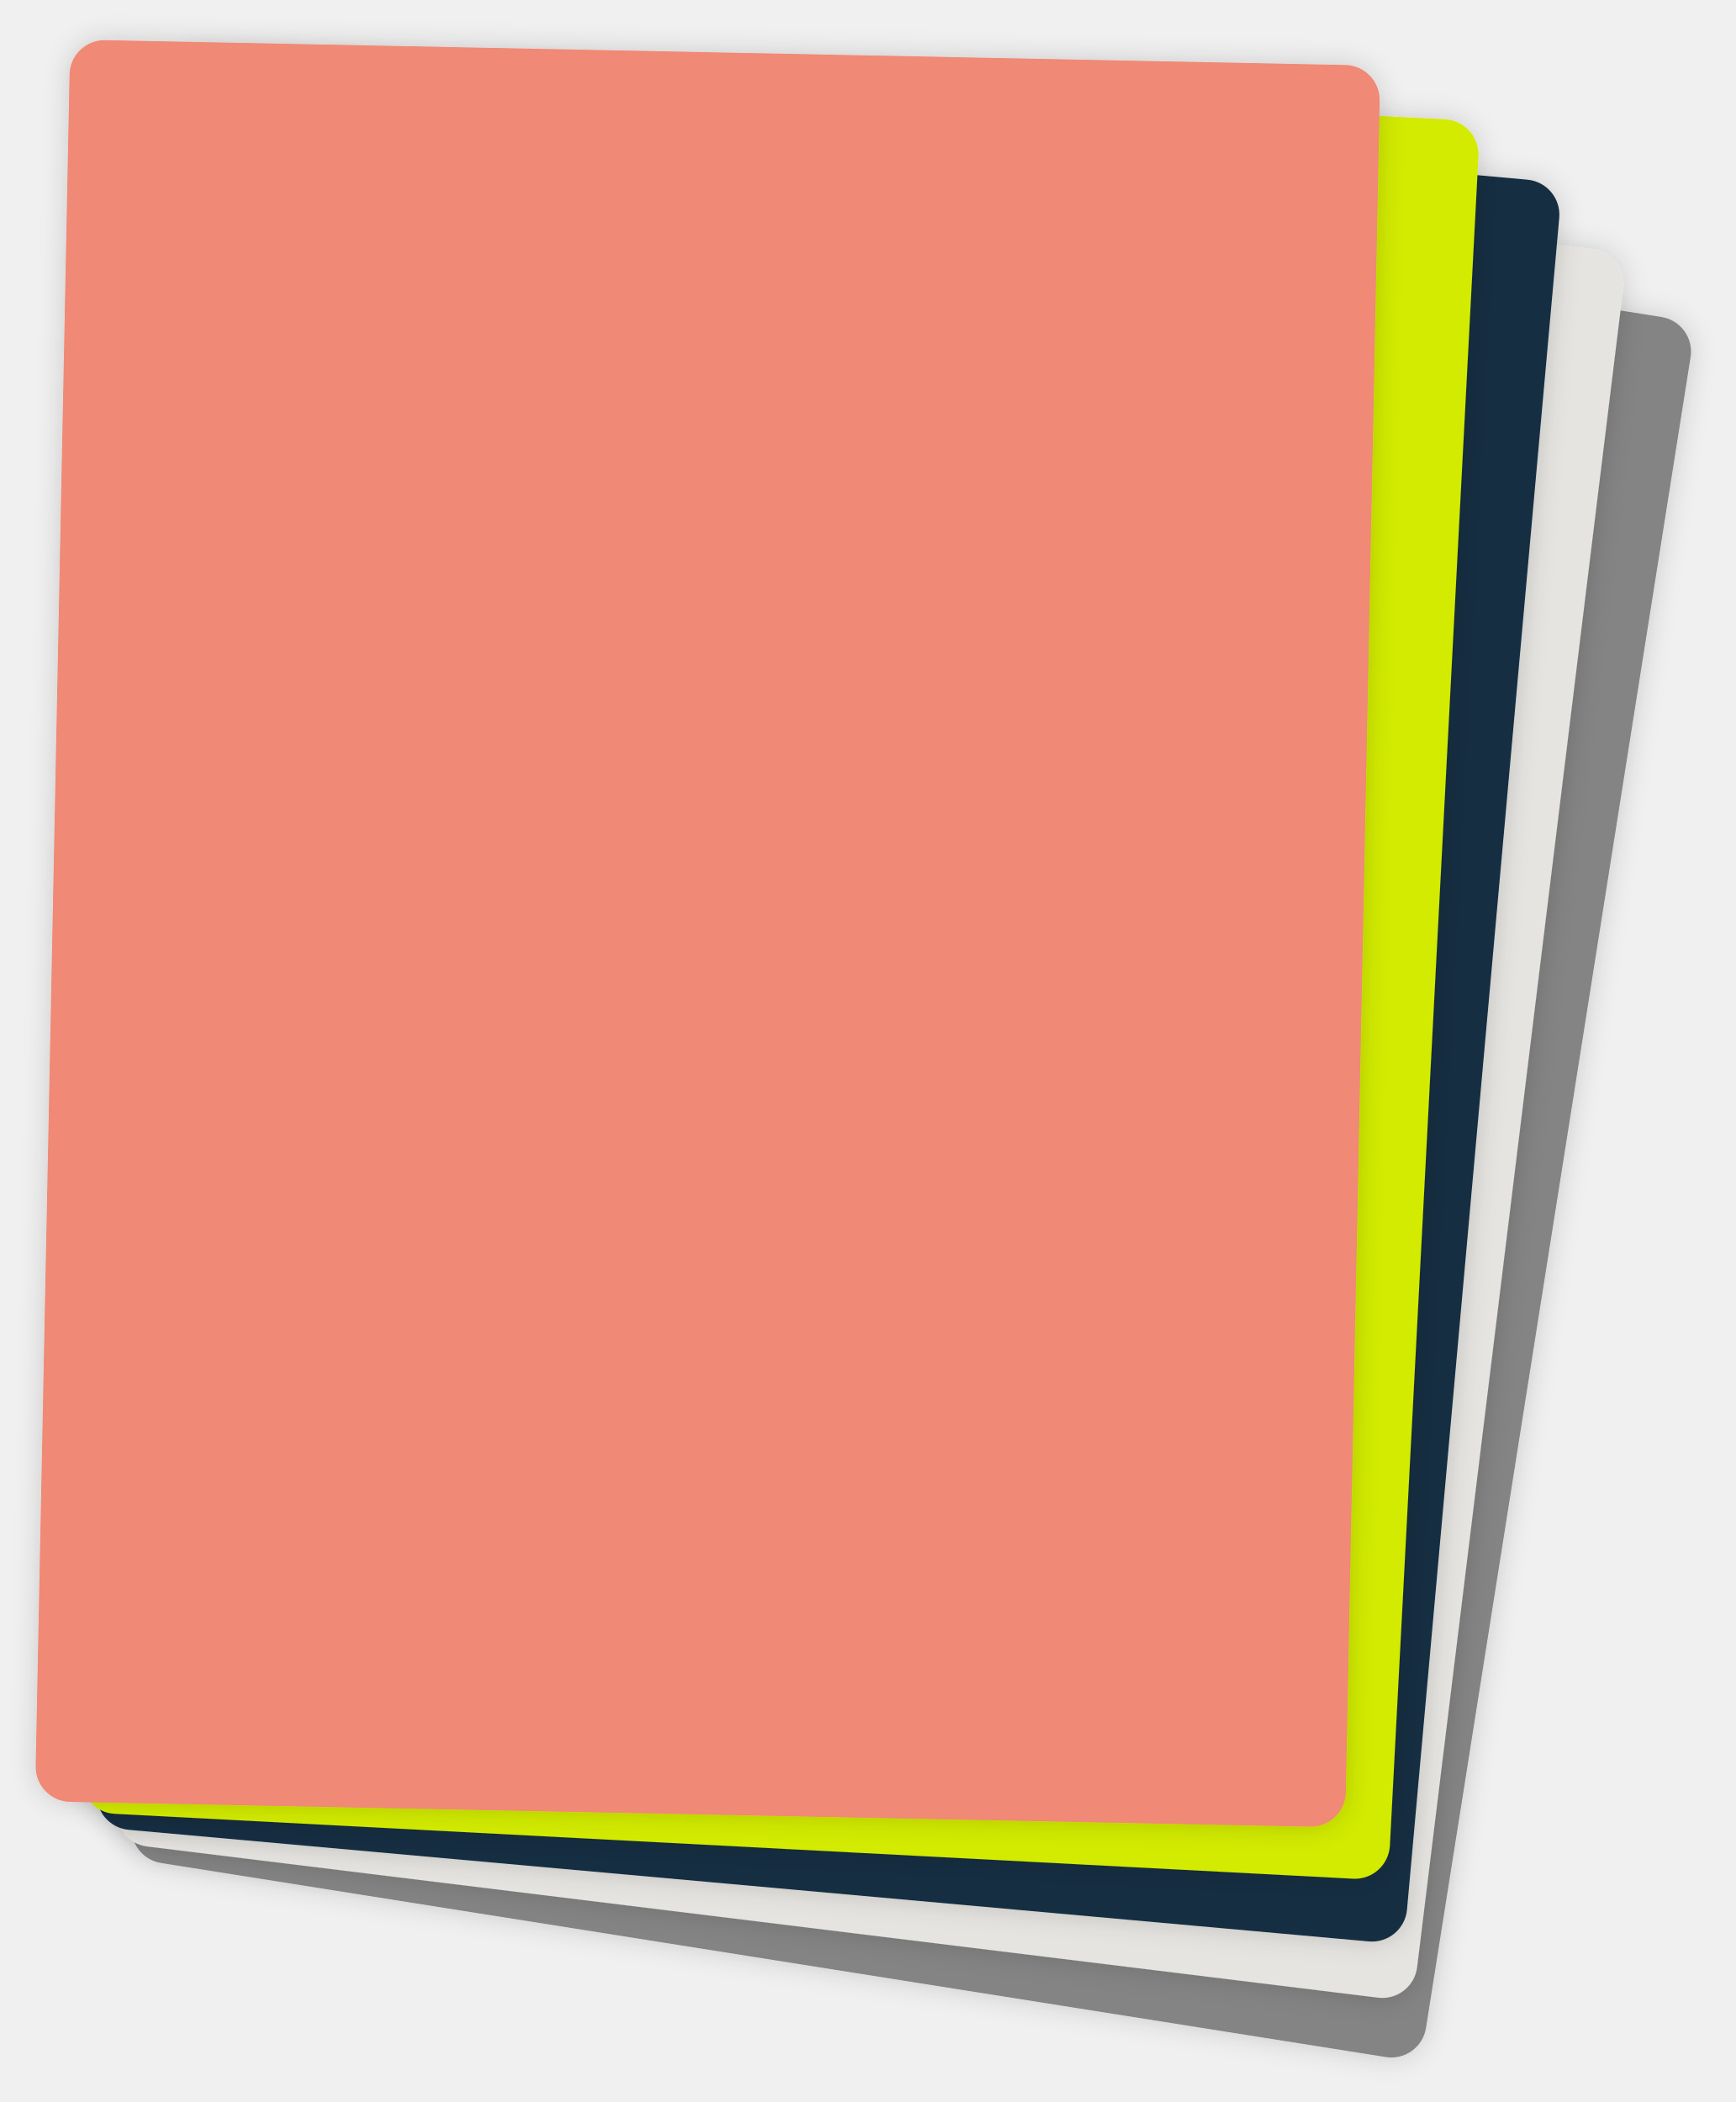
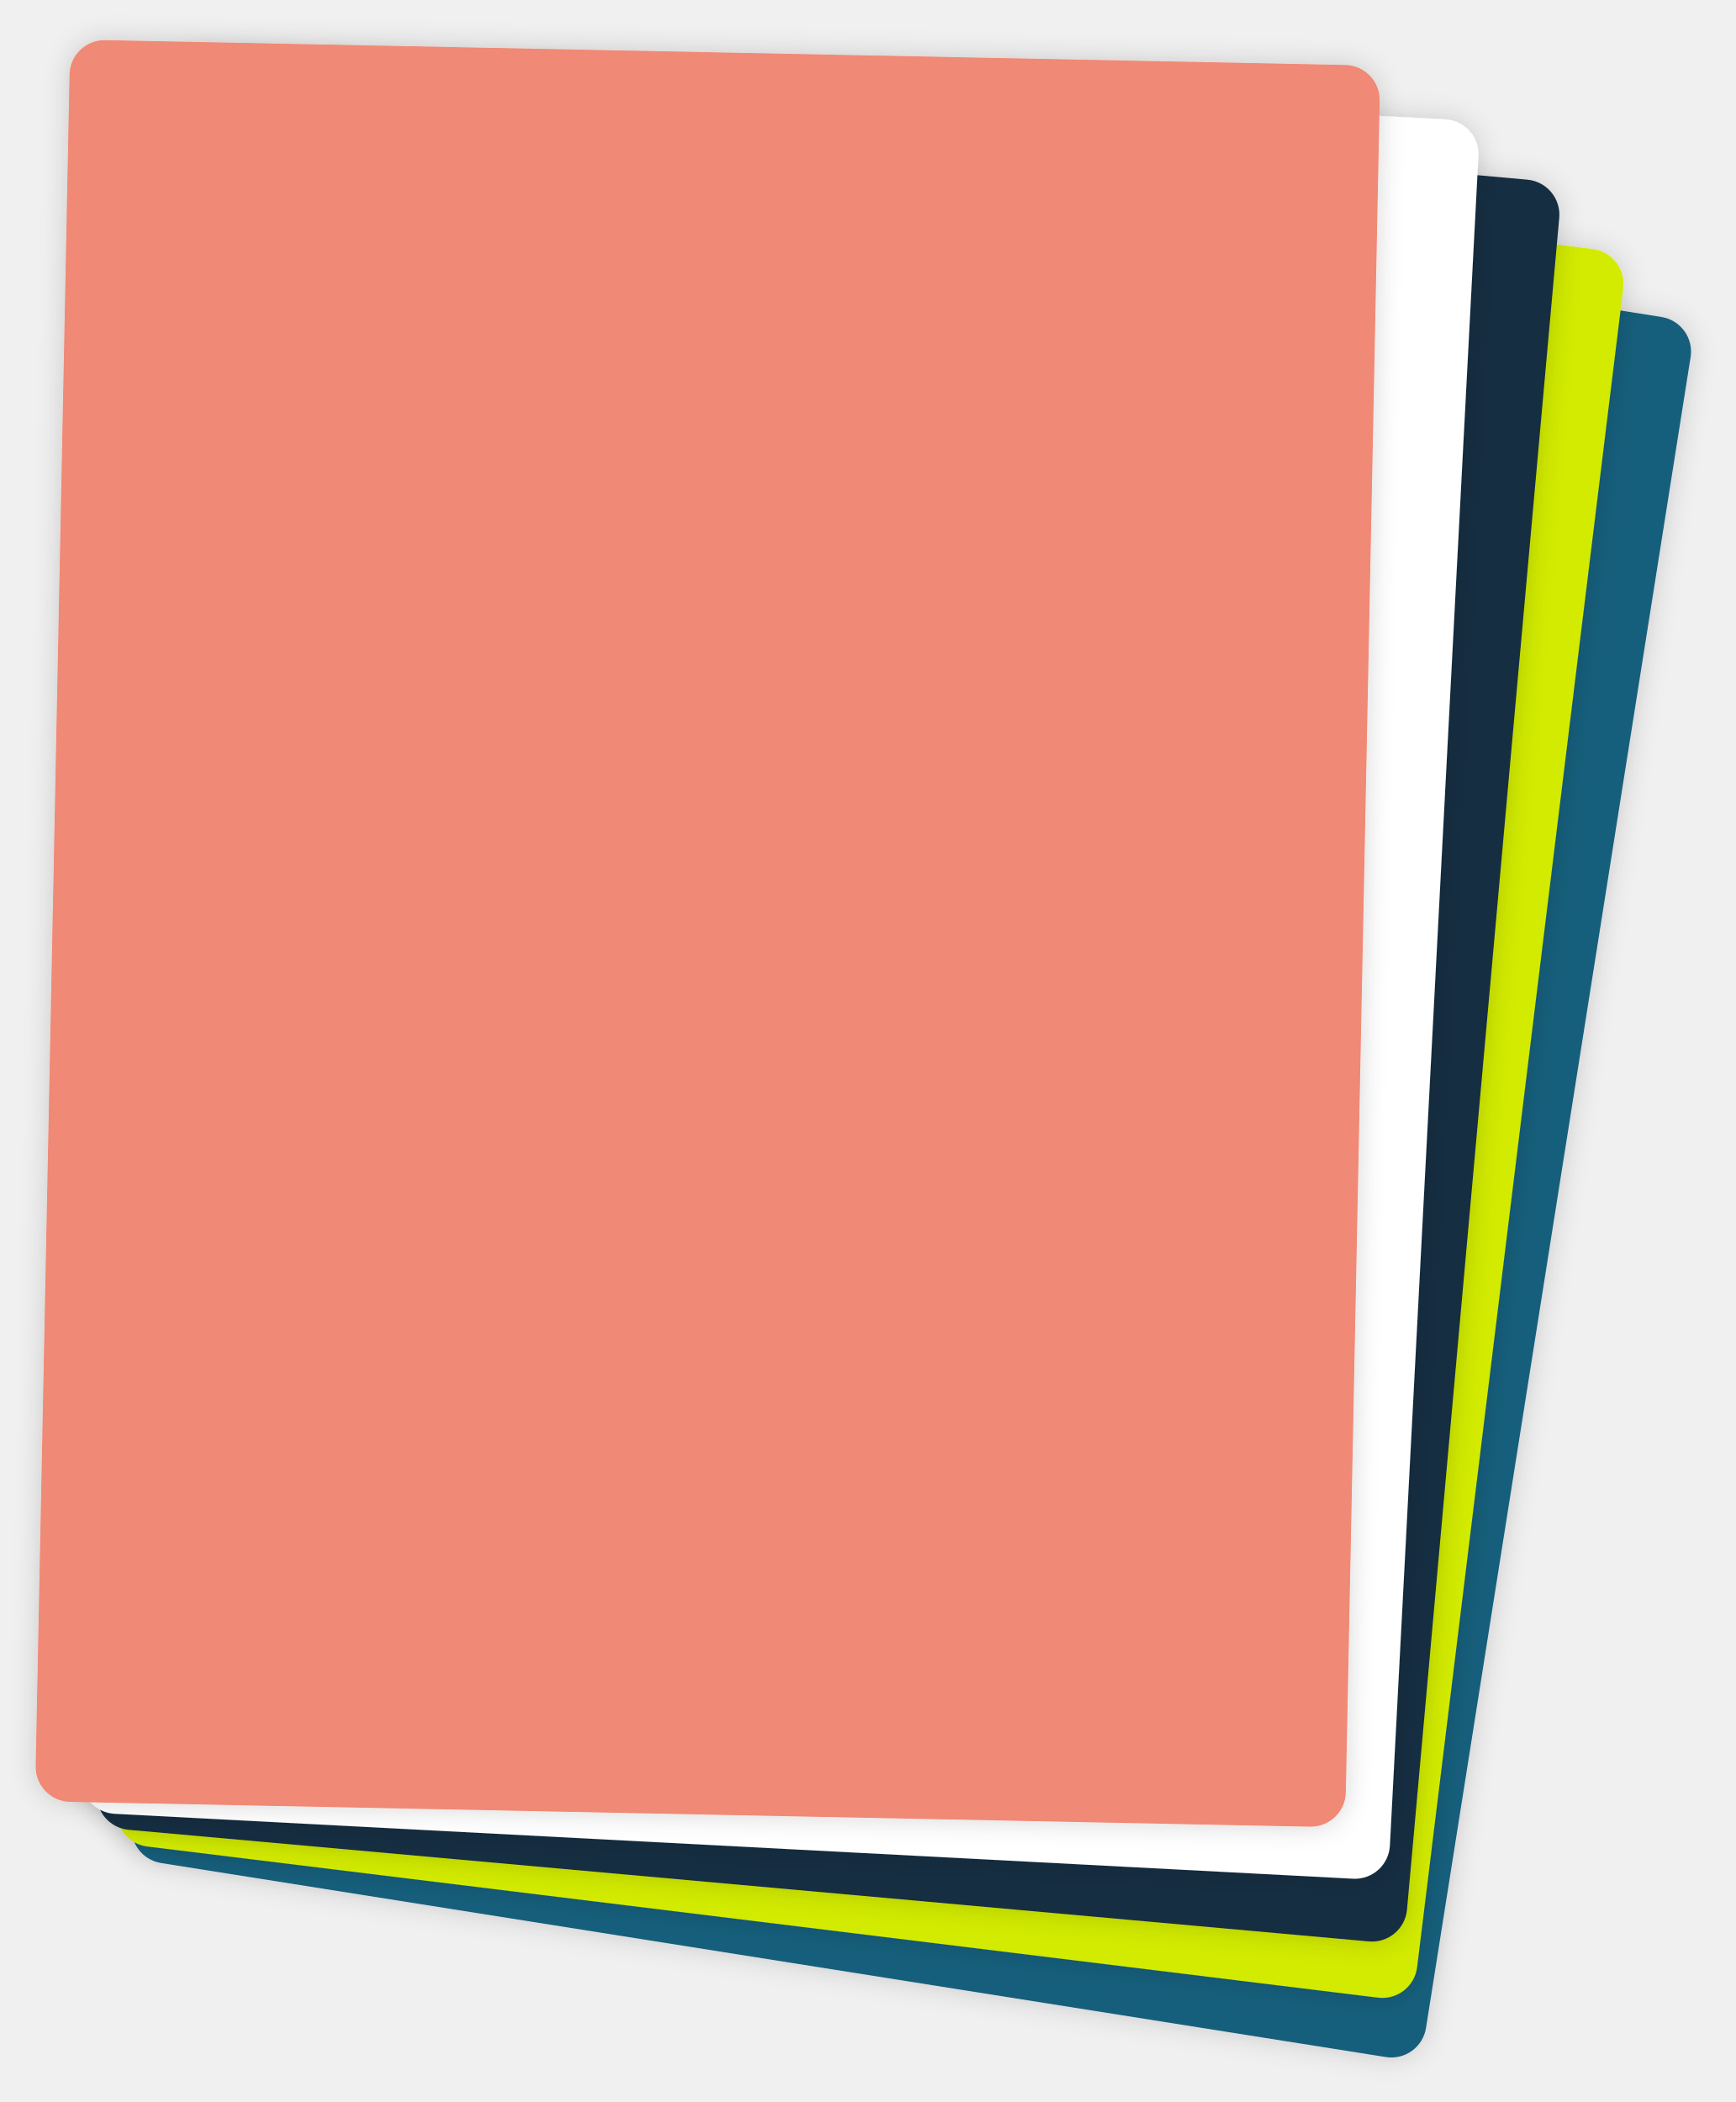
<svg xmlns="http://www.w3.org/2000/svg" width="396.072" height="479.638" viewBox="0 0 396.072 479.638">
  <defs>
    <filter id="a" x="19.867" y="17.813" width="376.205" height="461.825" filterUnits="userSpaceOnUse">
      <feOffset input="SourceAlpha" />
      <feGaussianBlur stdDeviation="3" result="b" />
      <feFlood flood-opacity="0.161" />
      <feComposite operator="in" in2="b" />
      <feComposite in="SourceGraphic" />
    </filter>
    <filter id="c" x="16.656" y="12.356" width="363.763" height="453.442" filterUnits="userSpaceOnUse">
      <feOffset input="SourceAlpha" />
      <feGaussianBlur stdDeviation="3" result="d" />
      <feFlood flood-opacity="0.161" />
      <feComposite operator="in" in2="d" />
      <feComposite in="SourceGraphic" />
    </filter>
    <filter id="e" x="13.521" y="5.813" width="350.898" height="444.53" filterUnits="userSpaceOnUse">
      <feOffset input="SourceAlpha" />
      <feGaussianBlur stdDeviation="3" result="f" />
      <feFlood flood-opacity="0.161" />
      <feComposite operator="in" in2="f" />
      <feComposite in="SourceGraphic" />
    </filter>
    <filter id="g" x="9.178" y="3.012" width="337.629" height="435.098" filterUnits="userSpaceOnUse">
      <feOffset input="SourceAlpha" />
      <feGaussianBlur stdDeviation="3" result="h" />
      <feFlood flood-opacity="0.161" />
      <feComposite operator="in" in2="h" />
      <feComposite in="SourceGraphic" />
    </filter>
    <filter id="i" x="0" y="0" width="323.97" height="425.157" filterUnits="userSpaceOnUse">
      <feOffset input="SourceAlpha" />
      <feGaussianBlur stdDeviation="3" result="j" />
      <feFlood flood-opacity="0.161" />
      <feComposite operator="in" in2="j" />
      <feComposite in="SourceGraphic" />
    </filter>
  </defs>
  <g transform="translate(13778.843 3078.229)">
    <g transform="matrix(1, 0, 0, 1, -13778.84, -3078.23)" filter="url(#a)">
-       <rect width="299" height="402" rx="8" transform="translate(91.75 26.81) rotate(9)" fill="#848484" />
+       <rect width="299" height="402" rx="8" transform="translate(91.75 26.81) rotate(9)" fill="#145F7B" />
    </g>
    <g transform="matrix(1, 0, 0, 1, -13778.84, -3078.23)" filter="url(#c)">
-       <rect width="299" height="402" rx="8" transform="translate(74.65 21.36) rotate(7)" fill="#e5e4e0" />
+       <rect width="299" height="402" rx="8" transform="translate(74.65 21.36) rotate(7)" fill="#D2EB00" />
    </g>
    <g transform="matrix(1, 0, 0, 1, -13778.84, -3078.23)" filter="url(#e)">
      <rect width="299" height="402" rx="8" transform="matrix(1, 0.09, -0.09, 1, 57.56, 14.81)" fill="#182D43" />
    </g>
    <g transform="matrix(1, 0, 0, 1, -13778.84, -3078.23)" filter="url(#g)">
-       <rect width="299" height="402" rx="8" transform="translate(39.22 12.01) rotate(3)" fill="#D2EB00" />
+       <rect width="299" height="402" rx="8" transform="translate(39.22 12.01) rotate(3)" fill="#FFFFFF" />
    </g>
    <g transform="matrix(1, 0, 0, 1, -13778.84, -3078.23)" filter="url(#i)">
-       <rect width="299" height="402" rx="8" transform="matrix(1, 0.02, -0.02, 1, 16.02, 9)" fill="#f08974" />
+       <rect width="299" height="402" rx="8" transform="matrix(1, 0.02, -0.02, 1, 16.02, 9)" fill="#F08974" />
    </g>
  </g>
</svg>
